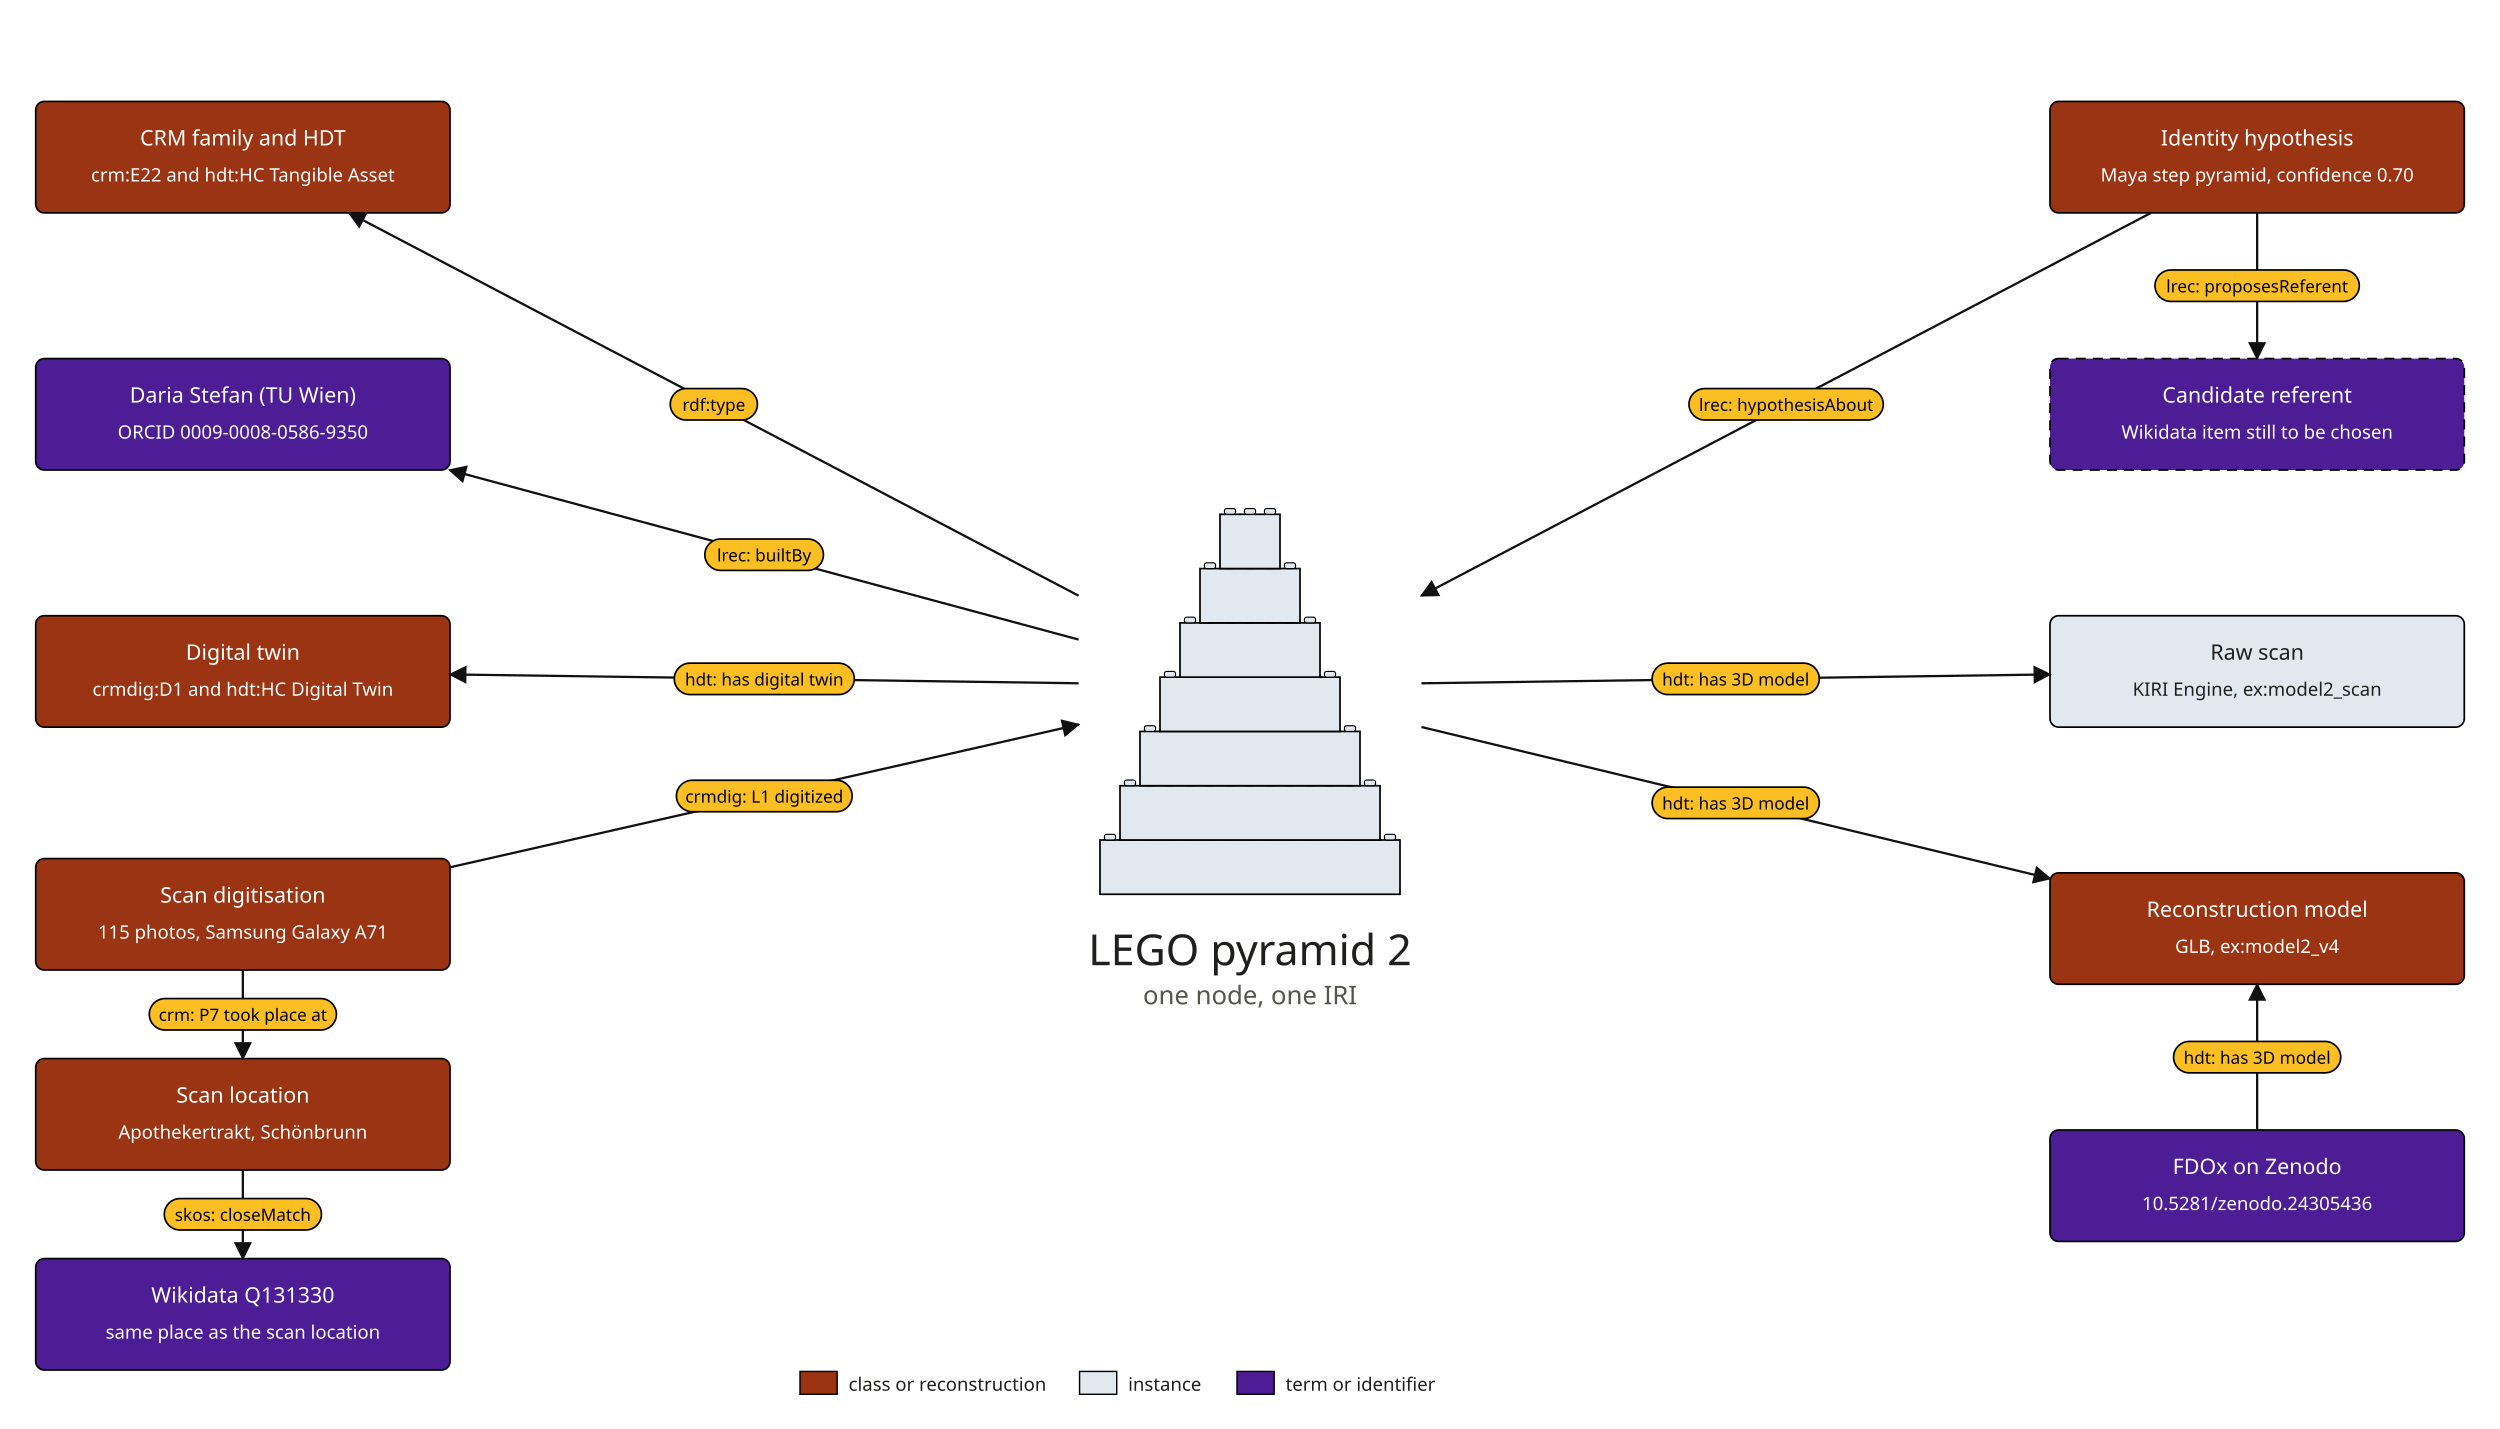
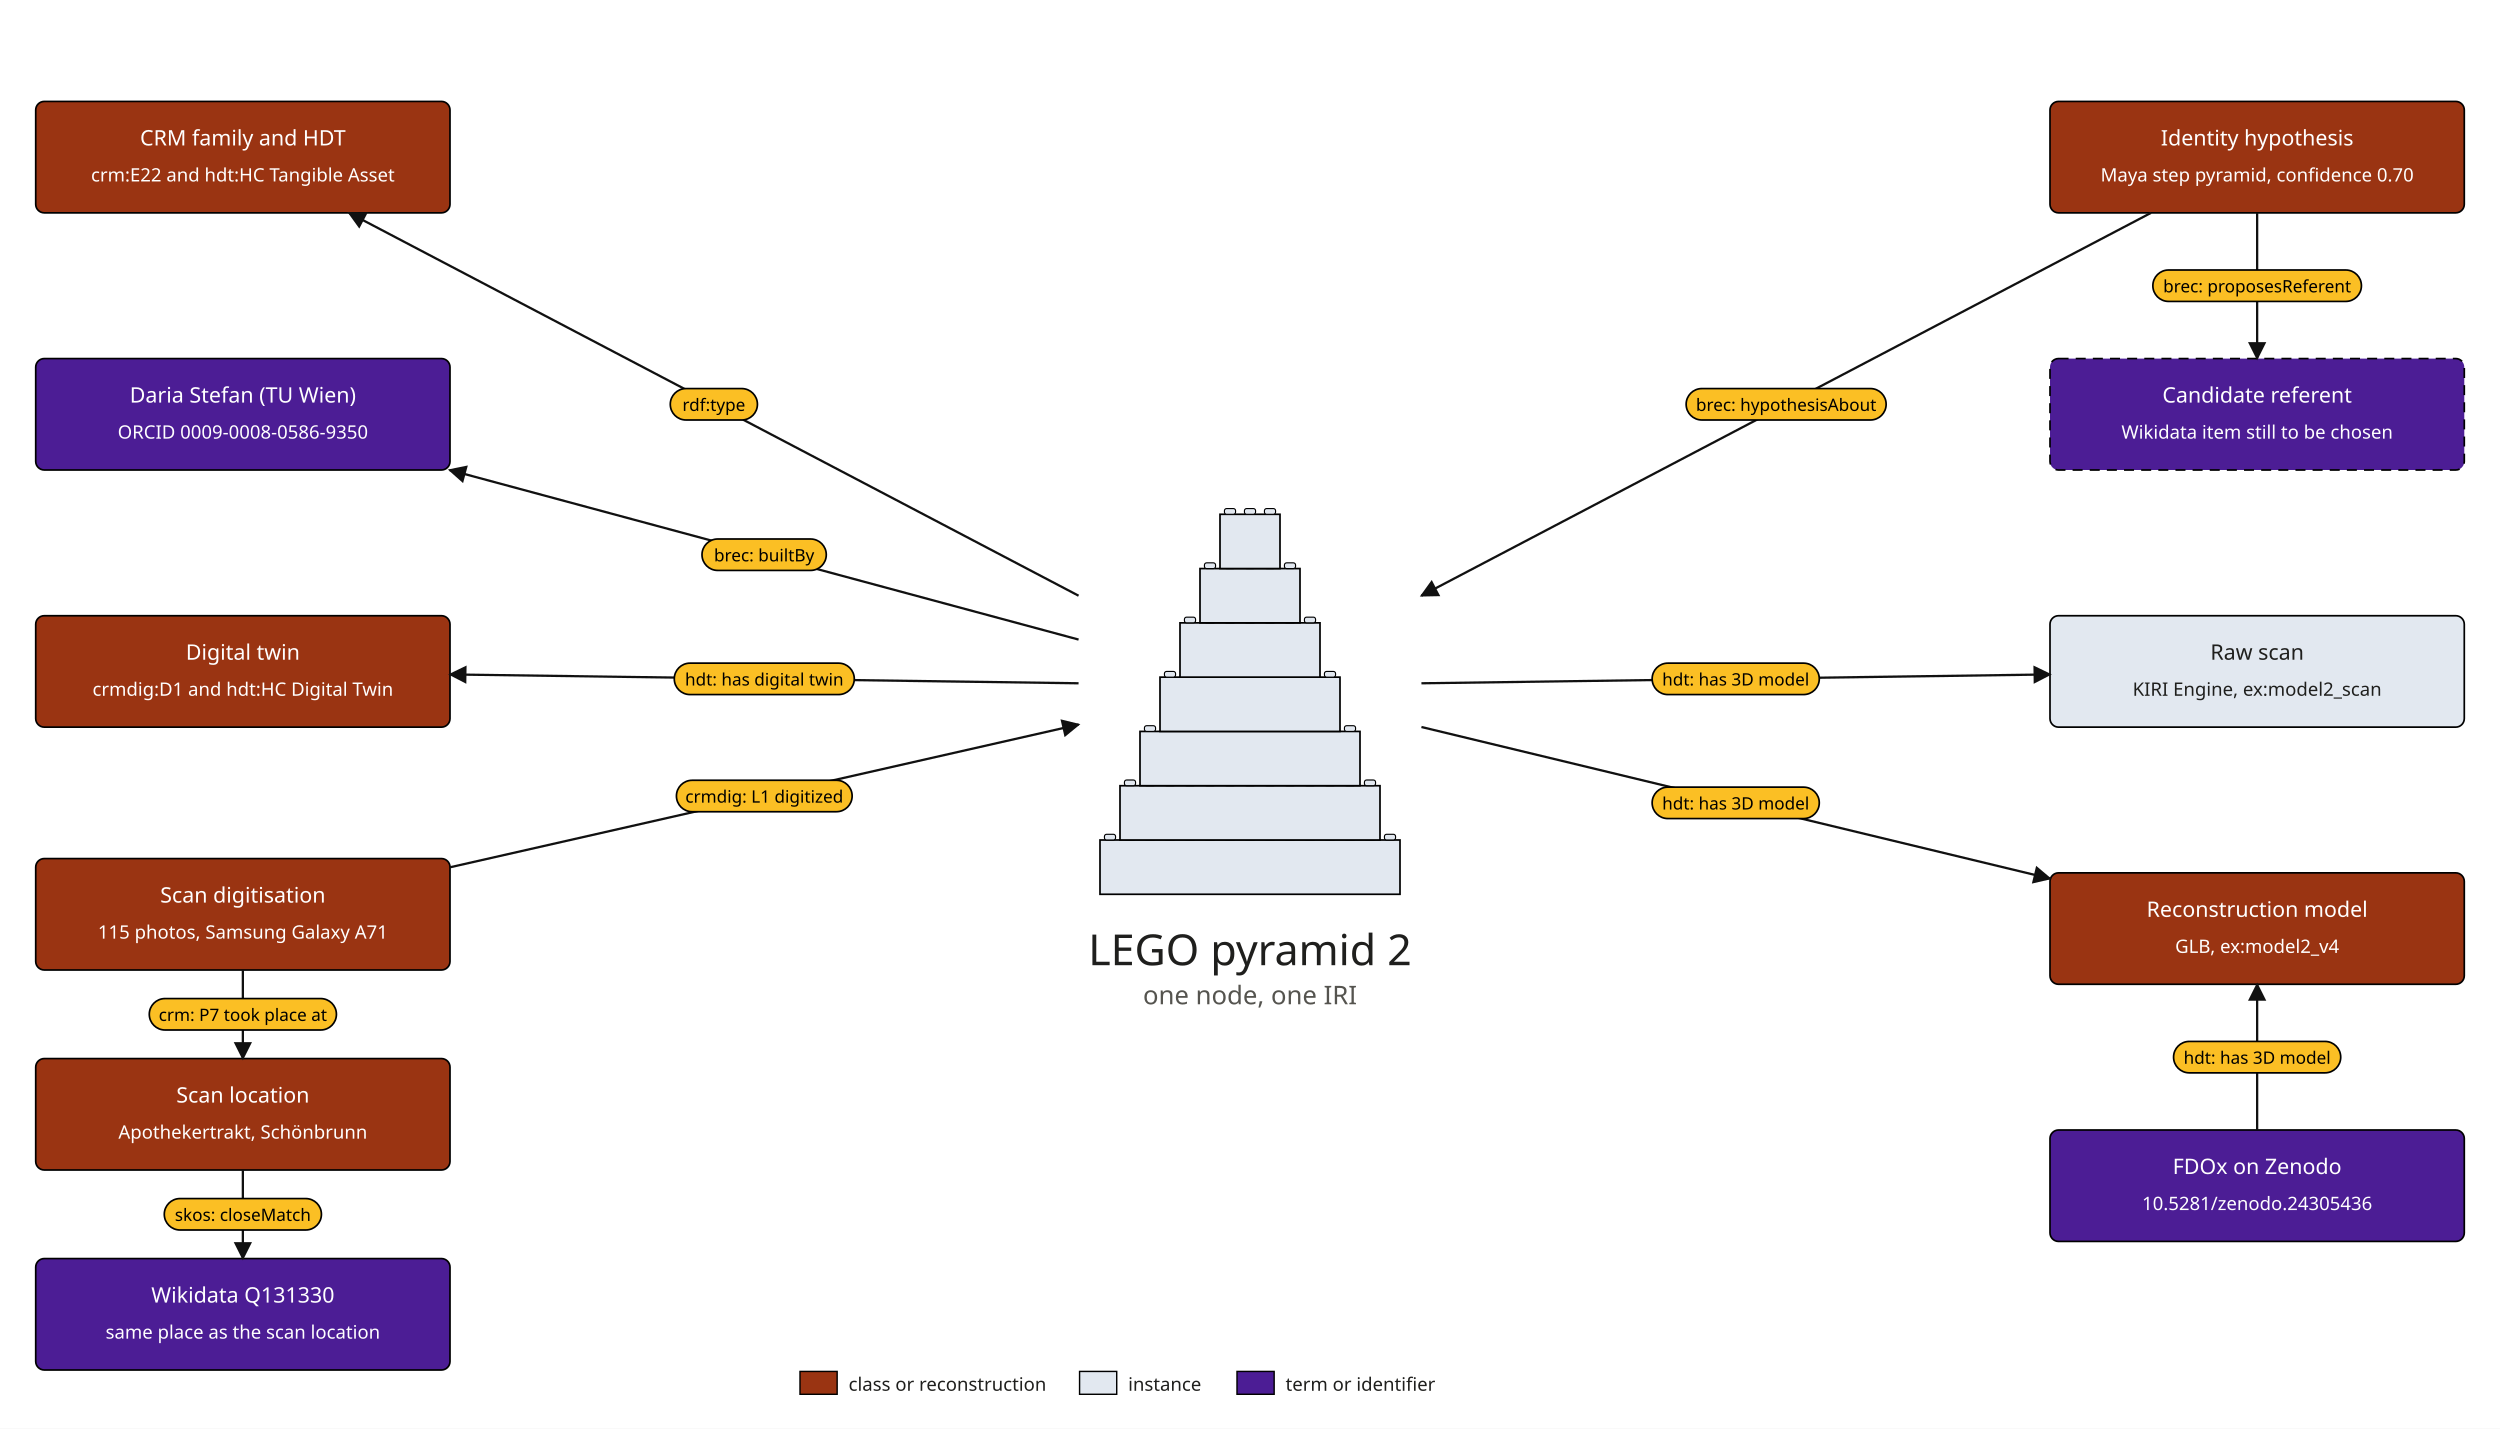
<svg xmlns="http://www.w3.org/2000/svg" width="1750" height="1000" viewBox="0 0 1750 1000" font-family="Fira Sans">
  <rect width="1750" height="1000" fill="#ffffff" />
  <defs>
    <marker id="a" viewBox="0 0 10 10" refX="9" refY="5" markerWidth="8" markerHeight="8" orient="auto">
      <path d="M0 0L10 5L0 10Z" fill="#111" />
    </marker>
    <marker id="d" viewBox="0 0 10 10" refX="5" refY="5" markerWidth="6" markerHeight="6">
      <circle cx="5" cy="5" r="4" fill="#111" />
    </marker>
  </defs>
  <rect x="755.0" y="330.0" width="240.0" height="300.0" rx="6" fill="#ffffff" stroke="#ffffff" stroke-width="1.2" />
  <rect x="770.0" y="588.0" width="210.0" height="38.0" fill="#e2e8f0" stroke="#000" stroke-width="1.2" />
  <rect x="773.1" y="584.0" width="7.8" height="4" rx="1.5" fill="#e2e8f0" stroke="#000" stroke-width="0.8" />
  <rect x="787.1" y="584.0" width="7.8" height="4" rx="1.5" fill="#e2e8f0" stroke="#000" stroke-width="0.8" />
  <rect x="801.1" y="584.0" width="7.8" height="4" rx="1.5" fill="#e2e8f0" stroke="#000" stroke-width="0.8" />
  <rect x="815.1" y="584.0" width="7.8" height="4" rx="1.5" fill="#e2e8f0" stroke="#000" stroke-width="0.8" />
  <rect x="829.1" y="584.0" width="7.8" height="4" rx="1.5" fill="#e2e8f0" stroke="#000" stroke-width="0.8" />
  <rect x="843.1" y="584.0" width="7.8" height="4" rx="1.5" fill="#e2e8f0" stroke="#000" stroke-width="0.8" />
  <rect x="857.1" y="584.0" width="7.8" height="4" rx="1.5" fill="#e2e8f0" stroke="#000" stroke-width="0.8" />
  <rect x="871.1" y="584.0" width="7.8" height="4" rx="1.5" fill="#e2e8f0" stroke="#000" stroke-width="0.8" />
  <rect x="885.1" y="584.0" width="7.8" height="4" rx="1.5" fill="#e2e8f0" stroke="#000" stroke-width="0.8" />
  <rect x="899.1" y="584.0" width="7.8" height="4" rx="1.5" fill="#e2e8f0" stroke="#000" stroke-width="0.8" />
  <rect x="913.1" y="584.0" width="7.8" height="4" rx="1.5" fill="#e2e8f0" stroke="#000" stroke-width="0.8" />
  <rect x="927.1" y="584.0" width="7.8" height="4" rx="1.5" fill="#e2e8f0" stroke="#000" stroke-width="0.8" />
  <rect x="941.1" y="584.0" width="7.8" height="4" rx="1.5" fill="#e2e8f0" stroke="#000" stroke-width="0.8" />
  <rect x="955.1" y="584.0" width="7.8" height="4" rx="1.5" fill="#e2e8f0" stroke="#000" stroke-width="0.8" />
  <rect x="969.1" y="584.0" width="7.8" height="4" rx="1.5" fill="#e2e8f0" stroke="#000" stroke-width="0.8" />
  <rect x="784.0" y="550.0" width="182.0" height="38.0" fill="#e2e8f0" stroke="#000" stroke-width="1.2" />
  <rect x="787.1" y="546.0" width="7.8" height="4" rx="1.5" fill="#e2e8f0" stroke="#000" stroke-width="0.8" />
  <rect x="801.1" y="546.0" width="7.8" height="4" rx="1.5" fill="#e2e8f0" stroke="#000" stroke-width="0.8" />
  <rect x="815.1" y="546.0" width="7.8" height="4" rx="1.5" fill="#e2e8f0" stroke="#000" stroke-width="0.8" />
  <rect x="829.1" y="546.0" width="7.8" height="4" rx="1.5" fill="#e2e8f0" stroke="#000" stroke-width="0.8" />
  <rect x="843.1" y="546.0" width="7.8" height="4" rx="1.5" fill="#e2e8f0" stroke="#000" stroke-width="0.8" />
  <rect x="857.1" y="546.0" width="7.8" height="4" rx="1.5" fill="#e2e8f0" stroke="#000" stroke-width="0.8" />
  <rect x="871.1" y="546.0" width="7.8" height="4" rx="1.5" fill="#e2e8f0" stroke="#000" stroke-width="0.8" />
  <rect x="885.1" y="546.0" width="7.8" height="4" rx="1.5" fill="#e2e8f0" stroke="#000" stroke-width="0.8" />
  <rect x="899.1" y="546.0" width="7.8" height="4" rx="1.5" fill="#e2e8f0" stroke="#000" stroke-width="0.8" />
  <rect x="913.1" y="546.0" width="7.8" height="4" rx="1.5" fill="#e2e8f0" stroke="#000" stroke-width="0.8" />
  <rect x="927.1" y="546.0" width="7.8" height="4" rx="1.5" fill="#e2e8f0" stroke="#000" stroke-width="0.8" />
  <rect x="941.1" y="546.0" width="7.8" height="4" rx="1.5" fill="#e2e8f0" stroke="#000" stroke-width="0.8" />
  <rect x="955.1" y="546.0" width="7.8" height="4" rx="1.5" fill="#e2e8f0" stroke="#000" stroke-width="0.8" />
  <rect x="798.0" y="512.0" width="154.0" height="38.0" fill="#e2e8f0" stroke="#000" stroke-width="1.2" />
  <rect x="801.1" y="508.0" width="7.8" height="4" rx="1.5" fill="#e2e8f0" stroke="#000" stroke-width="0.8" />
  <rect x="815.1" y="508.0" width="7.8" height="4" rx="1.5" fill="#e2e8f0" stroke="#000" stroke-width="0.8" />
  <rect x="829.1" y="508.0" width="7.8" height="4" rx="1.5" fill="#e2e8f0" stroke="#000" stroke-width="0.8" />
  <rect x="843.1" y="508.0" width="7.8" height="4" rx="1.5" fill="#e2e8f0" stroke="#000" stroke-width="0.8" />
  <rect x="857.1" y="508.0" width="7.8" height="4" rx="1.5" fill="#e2e8f0" stroke="#000" stroke-width="0.8" />
  <rect x="871.1" y="508.0" width="7.8" height="4" rx="1.5" fill="#e2e8f0" stroke="#000" stroke-width="0.8" />
  <rect x="885.1" y="508.0" width="7.8" height="4" rx="1.5" fill="#e2e8f0" stroke="#000" stroke-width="0.8" />
  <rect x="899.1" y="508.0" width="7.8" height="4" rx="1.5" fill="#e2e8f0" stroke="#000" stroke-width="0.8" />
  <rect x="913.1" y="508.0" width="7.8" height="4" rx="1.5" fill="#e2e8f0" stroke="#000" stroke-width="0.8" />
  <rect x="927.1" y="508.0" width="7.8" height="4" rx="1.5" fill="#e2e8f0" stroke="#000" stroke-width="0.8" />
  <rect x="941.1" y="508.0" width="7.8" height="4" rx="1.5" fill="#e2e8f0" stroke="#000" stroke-width="0.8" />
  <rect x="812.0" y="474.0" width="126.0" height="38.0" fill="#e2e8f0" stroke="#000" stroke-width="1.2" />
  <rect x="815.1" y="470.0" width="7.8" height="4" rx="1.5" fill="#e2e8f0" stroke="#000" stroke-width="0.8" />
  <rect x="829.1" y="470.0" width="7.8" height="4" rx="1.5" fill="#e2e8f0" stroke="#000" stroke-width="0.8" />
  <rect x="843.1" y="470.0" width="7.8" height="4" rx="1.5" fill="#e2e8f0" stroke="#000" stroke-width="0.8" />
  <rect x="857.1" y="470.0" width="7.8" height="4" rx="1.5" fill="#e2e8f0" stroke="#000" stroke-width="0.8" />
  <rect x="871.1" y="470.0" width="7.8" height="4" rx="1.5" fill="#e2e8f0" stroke="#000" stroke-width="0.8" />
  <rect x="885.1" y="470.0" width="7.8" height="4" rx="1.5" fill="#e2e8f0" stroke="#000" stroke-width="0.8" />
  <rect x="899.1" y="470.0" width="7.8" height="4" rx="1.5" fill="#e2e8f0" stroke="#000" stroke-width="0.8" />
  <rect x="913.1" y="470.0" width="7.8" height="4" rx="1.5" fill="#e2e8f0" stroke="#000" stroke-width="0.8" />
  <rect x="927.1" y="470.0" width="7.8" height="4" rx="1.5" fill="#e2e8f0" stroke="#000" stroke-width="0.8" />
  <rect x="826.0" y="436.0" width="98.0" height="38.0" fill="#e2e8f0" stroke="#000" stroke-width="1.2" />
  <rect x="829.1" y="432.0" width="7.8" height="4" rx="1.5" fill="#e2e8f0" stroke="#000" stroke-width="0.8" />
  <rect x="843.1" y="432.0" width="7.8" height="4" rx="1.5" fill="#e2e8f0" stroke="#000" stroke-width="0.8" />
  <rect x="857.1" y="432.0" width="7.8" height="4" rx="1.5" fill="#e2e8f0" stroke="#000" stroke-width="0.8" />
  <rect x="871.1" y="432.0" width="7.8" height="4" rx="1.5" fill="#e2e8f0" stroke="#000" stroke-width="0.8" />
  <rect x="885.1" y="432.0" width="7.8" height="4" rx="1.5" fill="#e2e8f0" stroke="#000" stroke-width="0.8" />
  <rect x="899.1" y="432.0" width="7.8" height="4" rx="1.5" fill="#e2e8f0" stroke="#000" stroke-width="0.8" />
  <rect x="913.1" y="432.0" width="7.8" height="4" rx="1.5" fill="#e2e8f0" stroke="#000" stroke-width="0.8" />
  <rect x="840.0" y="398.0" width="70.0" height="38.0" fill="#e2e8f0" stroke="#000" stroke-width="1.2" />
  <rect x="843.1" y="394.0" width="7.8" height="4" rx="1.5" fill="#e2e8f0" stroke="#000" stroke-width="0.8" />
  <rect x="857.1" y="394.0" width="7.8" height="4" rx="1.5" fill="#e2e8f0" stroke="#000" stroke-width="0.8" />
  <rect x="871.1" y="394.0" width="7.8" height="4" rx="1.5" fill="#e2e8f0" stroke="#000" stroke-width="0.8" />
  <rect x="885.1" y="394.0" width="7.8" height="4" rx="1.5" fill="#e2e8f0" stroke="#000" stroke-width="0.8" />
  <rect x="899.1" y="394.0" width="7.8" height="4" rx="1.5" fill="#e2e8f0" stroke="#000" stroke-width="0.8" />
  <rect x="854.0" y="360.0" width="42.0" height="38.0" fill="#e2e8f0" stroke="#000" stroke-width="1.2" />
  <rect x="857.1" y="356.0" width="7.8" height="4" rx="1.5" fill="#e2e8f0" stroke="#000" stroke-width="0.8" />
  <rect x="871.1" y="356.0" width="7.8" height="4" rx="1.5" fill="#e2e8f0" stroke="#000" stroke-width="0.8" />
  <rect x="885.1" y="356.0" width="7.8" height="4" rx="1.5" fill="#e2e8f0" stroke="#000" stroke-width="0.8" />
  <text x="875.0" y="664.0" text-anchor="middle" dominant-baseline="central" font-size="30" font-weight="500" fill="#1f1f1d">LEGO pyramid 2</text>
  <text x="875.0" y="696.0" text-anchor="middle" dominant-baseline="central" font-size="18" fill="#55544f">one node, one IRI</text>
  <rect x="25.0" y="71.0" width="290.0" height="78.0" rx="6" fill="#9a3412" stroke="#000" stroke-width="1.2" />
  <text x="170.0" y="96.0" text-anchor="middle" dominant-baseline="central" font-size="15" font-weight="500" fill="#fff">CRM family and HDT</text>
  <text x="170.0" y="122.0" text-anchor="middle" dominant-baseline="central" font-size="13" fill="#fff">crm:E22 and hdt:HC Tangible Asset</text>
  <path d="M755.0 417.0 L244.3 149.0" fill="none" stroke="#111" stroke-width="1.6" marker-end="url(#a)" />
  <rect x="469.2" y="272.0" width="61" height="22" rx="11" fill="#fbbf24" stroke="#000" stroke-width="1.2" />
  <text x="499.7" y="283.0" text-anchor="middle" dominant-baseline="central" font-size="12" fill="#000">rdf:type</text>
  <rect x="25.0" y="251.0" width="290.0" height="78.0" rx="6" fill="#4c1d95" stroke="#000" stroke-width="1.2" />
  <text x="170.0" y="276.0" text-anchor="middle" dominant-baseline="central" font-size="15" font-weight="500" fill="#fff">Daria Stefan (TU Wien)</text>
  <text x="170.0" y="302.0" text-anchor="middle" dominant-baseline="central" font-size="13" fill="#fff">ORCID 0009-0008-0586-9350</text>
  <path d="M755.0 447.7 L314.7 329.0" fill="none" stroke="#111" stroke-width="1.6" marker-end="url(#a)" />
-   <rect x="493.4" y="377.3" width="83" height="22" rx="11" fill="#fbbf24" stroke="#000" stroke-width="1.2" />
-   <text x="534.9" y="388.3" text-anchor="middle" dominant-baseline="central" font-size="12" fill="#000">lrec: builtBy</text>
+   <rect x="491.4" y="377.3" width="87" height="22" rx="11" fill="#fbbf24" stroke="#000" stroke-width="1.2" />
+   <text x="534.9" y="388.3" text-anchor="middle" dominant-baseline="central" font-size="12" fill="#000">brec: builtBy</text>
  <rect x="25.0" y="431.0" width="290.0" height="78.0" rx="6" fill="#9a3412" stroke="#000" stroke-width="1.2" />
  <text x="170.0" y="456.0" text-anchor="middle" dominant-baseline="central" font-size="15" font-weight="500" fill="#fff">Digital twin</text>
  <text x="170.0" y="482.0" text-anchor="middle" dominant-baseline="central" font-size="13" fill="#fff">crmdig:D1 and hdt:HC Digital Twin</text>
  <path d="M755.0 478.3 L315.0 472.1" fill="none" stroke="#111" stroke-width="1.6" marker-end="url(#a)" />
  <rect x="472.0" y="464.2" width="126" height="22" rx="11" fill="#fbbf24" stroke="#000" stroke-width="1.2" />
  <text x="535.0" y="475.2" text-anchor="middle" dominant-baseline="central" font-size="12" fill="#000">hdt: has digital twin</text>
  <rect x="25.0" y="601.0" width="290.0" height="78.0" rx="6" fill="#9a3412" stroke="#000" stroke-width="1.2" />
  <text x="170.0" y="626.0" text-anchor="middle" dominant-baseline="central" font-size="15" font-weight="500" fill="#fff">Scan digitisation</text>
  <text x="170.0" y="652.0" text-anchor="middle" dominant-baseline="central" font-size="13" fill="#fff">115 photos, Samsung Galaxy A71</text>
  <path d="M315.0 607.1 L755.0 507.2" fill="none" stroke="#111" stroke-width="1.6" marker-end="url(#a)" />
  <rect x="473.5" y="546.2" width="123" height="22" rx="11" fill="#fbbf24" stroke="#000" stroke-width="1.2" />
  <text x="535.0" y="557.2" text-anchor="middle" dominant-baseline="central" font-size="12" fill="#000">crmdig: L1 digitized</text>
  <rect x="1435.0" y="71.0" width="290.0" height="78.0" rx="6" fill="#9a3412" stroke="#000" stroke-width="1.2" />
  <text x="1580.0" y="96.0" text-anchor="middle" dominant-baseline="central" font-size="15" font-weight="500" fill="#fff">Identity hypothesis</text>
  <text x="1580.0" y="122.0" text-anchor="middle" dominant-baseline="central" font-size="13" fill="#fff">Maya step pyramid, confidence 0.70</text>
  <path d="M1505.7 149.0 L995.0 417.0" fill="none" stroke="#111" stroke-width="1.6" marker-end="url(#a)" />
-   <rect x="1182.3" y="272.0" width="136" height="22" rx="11" fill="#fbbf24" stroke="#000" stroke-width="1.2" />
-   <text x="1250.3" y="283.0" text-anchor="middle" dominant-baseline="central" font-size="12" fill="#000">lrec: hypothesisAbout</text>
+   <rect x="1180.3" y="272.0" width="140" height="22" rx="11" fill="#fbbf24" stroke="#000" stroke-width="1.2" />
+   <text x="1250.3" y="283.0" text-anchor="middle" dominant-baseline="central" font-size="12" fill="#000">brec: hypothesisAbout</text>
  <rect x="1435.0" y="431.0" width="290.0" height="78.0" rx="6" fill="#e2e8f0" stroke="#000" stroke-width="1.2" />
  <text x="1580.0" y="456.0" text-anchor="middle" dominant-baseline="central" font-size="15" font-weight="500" fill="#1f1f1d">Raw scan</text>
  <text x="1580.0" y="482.0" text-anchor="middle" dominant-baseline="central" font-size="13" fill="#1f1f1d">KIRI Engine, ex:model2_scan</text>
  <path d="M995.0 478.3 L1435.0 472.1" fill="none" stroke="#111" stroke-width="1.6" marker-end="url(#a)" />
  <rect x="1156.5" y="464.2" width="117" height="22" rx="11" fill="#fbbf24" stroke="#000" stroke-width="1.2" />
  <text x="1215.0" y="475.2" text-anchor="middle" dominant-baseline="central" font-size="12" fill="#000">hdt: has 3D model</text>
  <rect x="1435.0" y="611.0" width="290.0" height="78.0" rx="6" fill="#9a3412" stroke="#000" stroke-width="1.2" />
  <text x="1580.0" y="636.0" text-anchor="middle" dominant-baseline="central" font-size="15" font-weight="500" fill="#fff">Reconstruction model</text>
  <text x="1580.0" y="662.0" text-anchor="middle" dominant-baseline="central" font-size="13" fill="#fff">GLB, ex:model2_v4</text>
  <path d="M995.0 508.9 L1435.0 615.0" fill="none" stroke="#111" stroke-width="1.6" marker-end="url(#a)" />
  <rect x="1156.5" y="551.0" width="117" height="22" rx="11" fill="#fbbf24" stroke="#000" stroke-width="1.2" />
  <text x="1215.0" y="562.0" text-anchor="middle" dominant-baseline="central" font-size="12" fill="#000">hdt: has 3D model</text>
  <rect x="25.0" y="741.0" width="290.0" height="78.0" rx="6" fill="#9a3412" stroke="#000" stroke-width="1.2" />
  <text x="170.0" y="766.0" text-anchor="middle" dominant-baseline="central" font-size="15" font-weight="500" fill="#fff">Scan location</text>
  <text x="170.0" y="792.0" text-anchor="middle" dominant-baseline="central" font-size="13" fill="#fff">Apothekertrakt, Schönbrunn</text>
  <path d="M170.0 679.0 L170.0 741.0" fill="none" stroke="#111" stroke-width="1.6" marker-end="url(#a)" />
  <rect x="104.5" y="699.0" width="131" height="22" rx="11" fill="#fbbf24" stroke="#000" stroke-width="1.2" />
  <text x="170.0" y="710.0" text-anchor="middle" dominant-baseline="central" font-size="12" fill="#000">crm: P7 took place at</text>
  <rect x="25.0" y="881.0" width="290.0" height="78.0" rx="6" fill="#4c1d95" stroke="#000" stroke-width="1.2" />
  <text x="170.0" y="906.0" text-anchor="middle" dominant-baseline="central" font-size="15" font-weight="500" fill="#fff">Wikidata Q131330</text>
  <text x="170.0" y="932.0" text-anchor="middle" dominant-baseline="central" font-size="13" fill="#fff">same place as the scan location</text>
  <path d="M170.0 819.0 L170.0 881.0" fill="none" stroke="#111" stroke-width="1.6" marker-end="url(#a)" />
  <rect x="115.0" y="839.0" width="110" height="22" rx="11" fill="#fbbf24" stroke="#000" stroke-width="1.2" />
  <text x="170.0" y="850.0" text-anchor="middle" dominant-baseline="central" font-size="12" fill="#000">skos: closeMatch</text>
  <rect x="1435.0" y="251.0" width="290.0" height="78.0" rx="6" fill="#4c1d95" stroke="#000" stroke-width="1.2" stroke-dasharray="7 5" />
  <text x="1580.0" y="276.0" text-anchor="middle" dominant-baseline="central" font-size="15" font-weight="500" fill="#fff">Candidate referent</text>
  <text x="1580.0" y="302.0" text-anchor="middle" dominant-baseline="central" font-size="13" fill="#fff">Wikidata item still to be chosen</text>
  <path d="M1580.0 149.0 L1580.0 251.0" fill="none" stroke="#111" stroke-width="1.6" marker-end="url(#a)" />
-   <rect x="1508.5" y="189.0" width="143" height="22" rx="11" fill="#fbbf24" stroke="#000" stroke-width="1.2" />
-   <text x="1580.0" y="200.0" text-anchor="middle" dominant-baseline="central" font-size="12" fill="#000">lrec: proposesReferent</text>
+   <rect x="1507.0" y="189.0" width="146" height="22" rx="11" fill="#fbbf24" stroke="#000" stroke-width="1.2" />
+   <text x="1580.0" y="200.0" text-anchor="middle" dominant-baseline="central" font-size="12" fill="#000">brec: proposesReferent</text>
  <rect x="1435.0" y="791.0" width="290.0" height="78.0" rx="6" fill="#4c1d95" stroke="#000" stroke-width="1.2" />
  <text x="1580.0" y="816.0" text-anchor="middle" dominant-baseline="central" font-size="15" font-weight="500" fill="#fff">FDOx on Zenodo</text>
  <text x="1580.0" y="842.0" text-anchor="middle" dominant-baseline="central" font-size="13" fill="#fff">10.5281/zenodo.24305436</text>
  <path d="M1580.0 791.0 L1580.0 689.0" fill="none" stroke="#111" stroke-width="1.6" marker-end="url(#a)" />
  <rect x="1521.5" y="729.0" width="117" height="22" rx="11" fill="#fbbf24" stroke="#000" stroke-width="1.2" />
  <text x="1580.0" y="740.0" text-anchor="middle" dominant-baseline="central" font-size="12" fill="#000">hdt: has 3D model</text>
  <rect x="560" y="960" width="26" height="16" fill="#9a3412" stroke="#000" />
  <text x="594.0" y="968.5" text-anchor="start" dominant-baseline="central" font-size="13" fill="#1f1f1d">class or reconstruction</text>
  <rect x="755.7" y="960" width="26" height="16" fill="#e2e8f0" stroke="#000" />
  <text x="789.7" y="968.5" text-anchor="start" dominant-baseline="central" font-size="13" fill="#1f1f1d">instance</text>
  <rect x="865.9" y="960" width="26" height="16" fill="#4c1d95" stroke="#000" />
  <text x="899.9" y="968.5" text-anchor="start" dominant-baseline="central" font-size="13" fill="#1f1f1d">term or identifier</text>
</svg>
